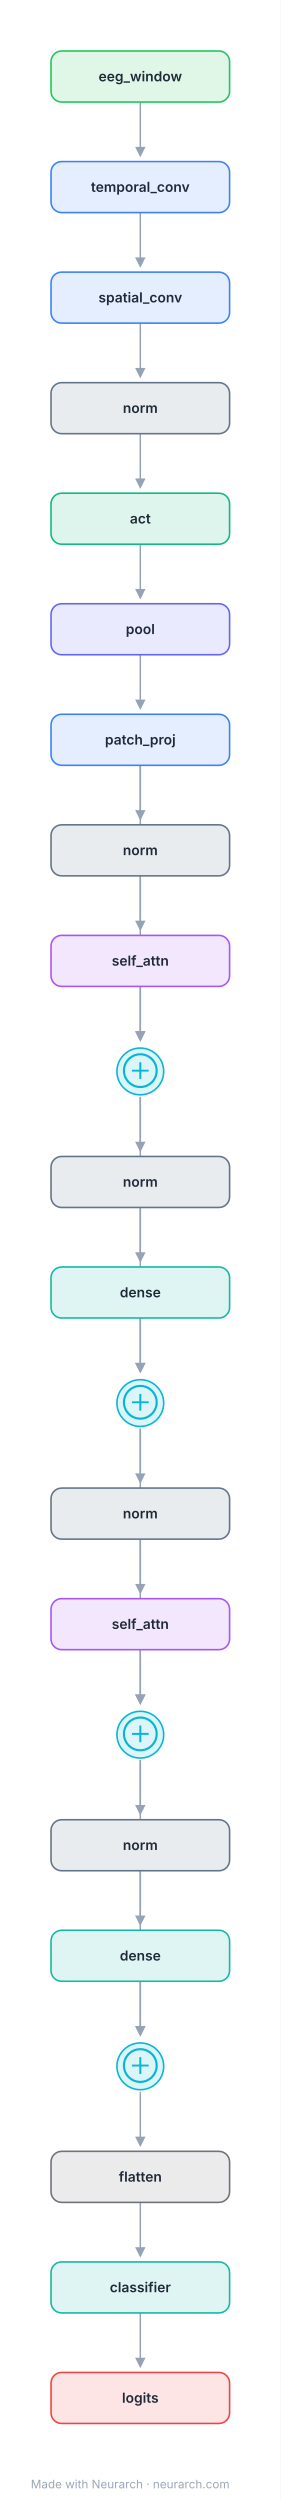
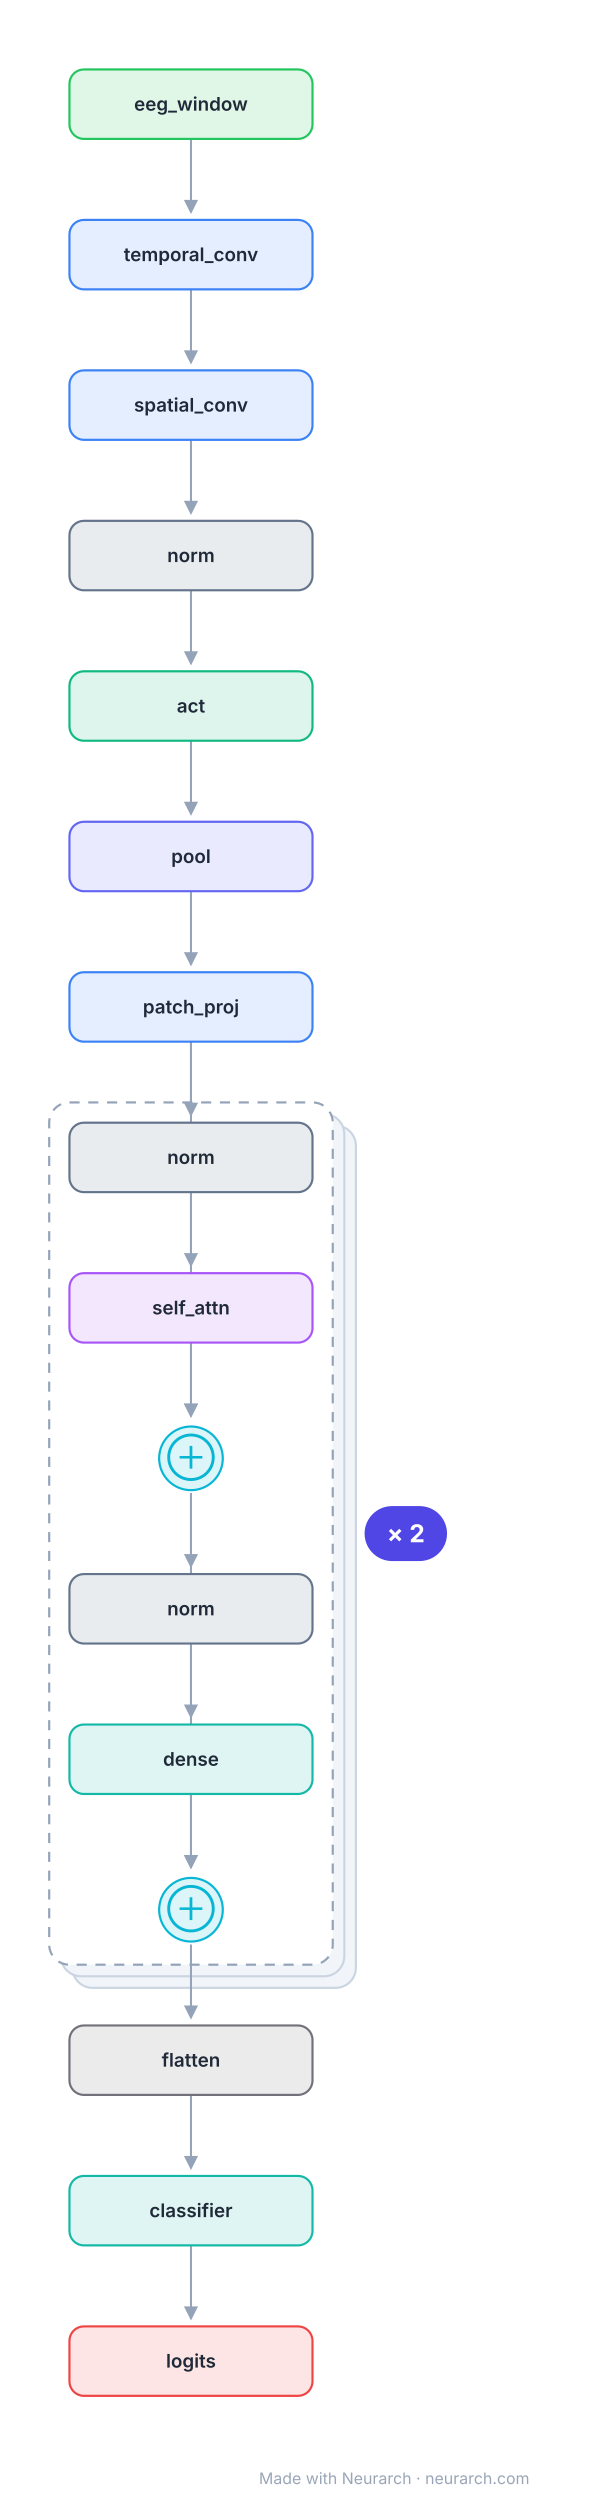
- <svg xmlns="http://www.w3.org/2000/svg" width="264" height="2352" viewBox="0 0 264 2352" font-family="-apple-system, 'Segoe UI', Inter, Helvetica, Arial, sans-serif">
+ <svg xmlns="http://www.w3.org/2000/svg" width="414" height="1728" viewBox="0 0 414 1728" font-family="-apple-system, 'Segoe UI', Inter, Helvetica, Arial, sans-serif">
  <defs>
    <marker id="arrow" viewBox="0 0 10 10" refX="8" refY="5" markerWidth="7" markerHeight="7" orient="auto-start-reverse">
      <path d="M0,0 L10,5 L0,10 z" fill="#94a3b8" />
    </marker>
  </defs>
-   <rect x="0" y="0" width="264" height="2352" fill="#ffffff" />
+   <rect x="0" y="0" width="414" height="1728" fill="#ffffff" />
+   <rect x="50.0" y="778.0" width="196.0" height="596.0" rx="14" fill="#f1f5f9" stroke="#cbd5e1" stroke-width="1.5" />
+   <rect x="42.0" y="770.0" width="196.0" height="596.0" rx="14" fill="#f1f5f9" stroke="#cbd5e1" stroke-width="1.5" />
+   <rect x="34.0" y="762.0" width="196.0" height="596.0" rx="14" fill="#ffffff" stroke="#94a3b8" stroke-width="1.5" stroke-dasharray="7 6" />
+   <rect x="252.0" y="1041.0" width="57" height="38" rx="19" fill="#4f46e5" />
+   <text x="280.5" y="1066.0" text-anchor="middle" font-size="17" font-weight="700" fill="#ffffff">× 2</text>
  <path d="M132.0,96.0 C132.0,121.0 132.0,121.0 132.0,146.0" fill="none" stroke="#94a3b8" stroke-width="1.4" marker-end="url(#arrow)" />
  <path d="M132.0,200.0 C132.0,225.0 132.0,225.0 132.0,250.0" fill="none" stroke="#94a3b8" stroke-width="1.4" marker-end="url(#arrow)" />
  <path d="M132.0,304.0 C132.0,329.0 132.0,329.0 132.0,354.0" fill="none" stroke="#94a3b8" stroke-width="1.4" marker-end="url(#arrow)" />
  <path d="M132.0,408.0 C132.0,433.0 132.0,433.0 132.0,458.0" fill="none" stroke="#94a3b8" stroke-width="1.4" marker-end="url(#arrow)" />
  <path d="M132.0,512.0 C132.0,537.0 132.0,537.0 132.0,562.0" fill="none" stroke="#94a3b8" stroke-width="1.4" marker-end="url(#arrow)" />
  <path d="M132.0,616.0 C132.0,641.0 132.0,641.0 132.0,666.0" fill="none" stroke="#94a3b8" stroke-width="1.4" marker-end="url(#arrow)" />
  <path d="M132.0,720.0 C132.0,745.0 132.0,745.0 132.0,770.0" fill="none" stroke="#94a3b8" stroke-width="1.4" marker-end="url(#arrow)" />
  <path d="M132.0,824.0 C132.0,849.0 132.0,849.0 132.0,874.0" fill="none" stroke="#94a3b8" stroke-width="1.4" marker-end="url(#arrow)" />
  <path d="M132.0,928.0 C132.0,953.0 132.0,953.0 132.0,978.0" fill="none" stroke="#94a3b8" stroke-width="1.4" marker-end="url(#arrow)" />
  <path d="M132.0,720.0 C132.0,849.0 132.0,849.0 132.0,978.0" fill="none" stroke="#94a3b8" stroke-width="1.4" marker-end="url(#arrow)" />
  <path d="M132.0,1032.0 C132.0,1057.0 132.0,1057.0 132.0,1082.0" fill="none" stroke="#94a3b8" stroke-width="1.4" marker-end="url(#arrow)" />
  <path d="M132.0,1136.0 C132.0,1161.0 132.0,1161.0 132.0,1186.0" fill="none" stroke="#94a3b8" stroke-width="1.4" marker-end="url(#arrow)" />
  <path d="M132.0,1240.0 C132.0,1265.0 132.0,1265.0 132.0,1290.0" fill="none" stroke="#94a3b8" stroke-width="1.4" marker-end="url(#arrow)" />
  <path d="M132.0,1032.0 C132.0,1161.0 132.0,1161.0 132.0,1290.0" fill="none" stroke="#94a3b8" stroke-width="1.4" marker-end="url(#arrow)" />
-   <path d="M132.0,1344.0 C132.0,1369.0 132.0,1369.0 132.0,1394.0" fill="none" stroke="#94a3b8" stroke-width="1.4" marker-end="url(#arrow)" />
  <path d="M132.0,1448.0 C132.0,1473.0 132.0,1473.0 132.0,1498.0" fill="none" stroke="#94a3b8" stroke-width="1.4" marker-end="url(#arrow)" />
  <path d="M132.0,1552.0 C132.0,1577.0 132.0,1577.0 132.0,1602.0" fill="none" stroke="#94a3b8" stroke-width="1.4" marker-end="url(#arrow)" />
-   <path d="M132.0,1344.0 C132.0,1473.0 132.0,1473.0 132.0,1602.0" fill="none" stroke="#94a3b8" stroke-width="1.4" marker-end="url(#arrow)" />
-   <path d="M132.0,1656.0 C132.0,1681.0 132.0,1681.0 132.0,1706.0" fill="none" stroke="#94a3b8" stroke-width="1.4" marker-end="url(#arrow)" />
-   <path d="M132.0,1760.0 C132.0,1785.0 132.0,1785.0 132.0,1810.0" fill="none" stroke="#94a3b8" stroke-width="1.4" marker-end="url(#arrow)" />
-   <path d="M132.0,1864.0 C132.0,1889.0 132.0,1889.0 132.0,1914.0" fill="none" stroke="#94a3b8" stroke-width="1.4" marker-end="url(#arrow)" />
-   <path d="M132.0,1656.0 C132.0,1785.0 132.0,1785.0 132.0,1914.0" fill="none" stroke="#94a3b8" stroke-width="1.4" marker-end="url(#arrow)" />
-   <path d="M132.0,1968.0 C132.0,1993.0 132.0,1993.0 132.0,2018.0" fill="none" stroke="#94a3b8" stroke-width="1.4" marker-end="url(#arrow)" />
-   <path d="M132.0,2072.0 C132.0,2097.0 132.0,2097.0 132.0,2122.0" fill="none" stroke="#94a3b8" stroke-width="1.4" marker-end="url(#arrow)" />
-   <path d="M132.0,2176.0 C132.0,2201.0 132.0,2201.0 132.0,2226.0" fill="none" stroke="#94a3b8" stroke-width="1.4" marker-end="url(#arrow)" />
+   <path d="M132.0,1344.0 C132.0,1369.0 132.0,1369.0 132.0,1394.0" fill="none" stroke="#94a3b8" stroke-width="1.4" marker-end="url(#arrow)" />
  <rect x="48.0" y="48.0" width="168" height="48" rx="10" fill="rgb(224, 247, 232)" stroke="#22c55e" stroke-width="1.5" />
  <text x="132.0" y="76.5" text-anchor="middle" font-size="13" font-weight="600" fill="#1f2937">eeg_window</text>
  <rect x="48.0" y="152.0" width="168" height="48" rx="10" fill="rgb(228, 238, 254)" stroke="#3b82f6" stroke-width="1.5" />
  <text x="132.0" y="180.5" text-anchor="middle" font-size="13" font-weight="600" fill="#1f2937">temporal_conv</text>
  <rect x="48.0" y="256.0" width="168" height="48" rx="10" fill="rgb(228, 238, 254)" stroke="#3b82f6" stroke-width="1.5" />
  <text x="132.0" y="284.5" text-anchor="middle" font-size="13" font-weight="600" fill="#1f2937">spatial_conv</text>
  <rect x="48.0" y="360.0" width="168" height="48" rx="10" fill="rgb(233, 236, 239)" stroke="#64748b" stroke-width="1.5" />
  <text x="132.0" y="388.5" text-anchor="middle" font-size="13" font-weight="600" fill="#1f2937">norm</text>
  <rect x="48.0" y="464.0" width="168" height="48" rx="10" fill="rgb(222, 245, 237)" stroke="#10b981" stroke-width="1.5" />
  <text x="132.0" y="492.5" text-anchor="middle" font-size="13" font-weight="600" fill="#1f2937">act</text>
  <rect x="48.0" y="568.0" width="168" height="48" rx="10" fill="rgb(233, 234, 253)" stroke="#6366f1" stroke-width="1.5" />
  <text x="132.0" y="596.5" text-anchor="middle" font-size="13" font-weight="600" fill="#1f2937">pool</text>
  <rect x="48.0" y="672.0" width="168" height="48" rx="10" fill="rgb(228, 238, 254)" stroke="#3b82f6" stroke-width="1.5" />
  <text x="132.0" y="700.5" text-anchor="middle" font-size="13" font-weight="600" fill="#1f2937">patch_proj</text>
  <rect x="48.0" y="776.0" width="168" height="48" rx="10" fill="rgb(233, 236, 239)" stroke="#64748b" stroke-width="1.5" />
  <text x="132.0" y="804.5" text-anchor="middle" font-size="13" font-weight="600" fill="#1f2937">norm</text>
  <rect x="48.0" y="880.0" width="168" height="48" rx="10" fill="rgb(243, 231, 254)" stroke="#a855f7" stroke-width="1.5" />
  <text x="132.0" y="908.5" text-anchor="middle" font-size="13" font-weight="600" fill="#1f2937">self_attn</text>
  <circle cx="132.0" cy="1008.0" r="22" fill="rgb(220, 245, 249)" stroke="#06b6d4" stroke-width="1.5" />
  <text x="132.0" y="1016.0" text-anchor="middle" font-size="24" fill="#06b6d4">⊕</text>
  <rect x="48.0" y="1088.0" width="168" height="48" rx="10" fill="rgb(233, 236, 239)" stroke="#64748b" stroke-width="1.5" />
  <text x="132.0" y="1116.5" text-anchor="middle" font-size="13" font-weight="600" fill="#1f2937">norm</text>
  <rect x="48.0" y="1192.0" width="168" height="48" rx="10" fill="rgb(222, 245, 243)" stroke="#14b8a6" stroke-width="1.5" />
  <text x="132.0" y="1220.5" text-anchor="middle" font-size="13" font-weight="600" fill="#1f2937">dense</text>
  <circle cx="132.0" cy="1320.0" r="22" fill="rgb(220, 245, 249)" stroke="#06b6d4" stroke-width="1.5" />
  <text x="132.0" y="1328.0" text-anchor="middle" font-size="24" fill="#06b6d4">⊕</text>
-   <rect x="48.0" y="1400.0" width="168" height="48" rx="10" fill="rgb(233, 236, 239)" stroke="#64748b" stroke-width="1.5" />
-   <text x="132.0" y="1428.5" text-anchor="middle" font-size="13" font-weight="600" fill="#1f2937">norm</text>
-   <rect x="48.0" y="1504.0" width="168" height="48" rx="10" fill="rgb(243, 231, 254)" stroke="#a855f7" stroke-width="1.5" />
-   <text x="132.0" y="1532.5" text-anchor="middle" font-size="13" font-weight="600" fill="#1f2937">self_attn</text>
-   <circle cx="132.0" cy="1632.0" r="22" fill="rgb(220, 245, 249)" stroke="#06b6d4" stroke-width="1.5" />
-   <text x="132.0" y="1640.0" text-anchor="middle" font-size="24" fill="#06b6d4">⊕</text>
-   <rect x="48.0" y="1712.0" width="168" height="48" rx="10" fill="rgb(233, 236, 239)" stroke="#64748b" stroke-width="1.5" />
-   <text x="132.0" y="1740.5" text-anchor="middle" font-size="13" font-weight="600" fill="#1f2937">norm</text>
-   <rect x="48.0" y="1816.0" width="168" height="48" rx="10" fill="rgb(222, 245, 243)" stroke="#14b8a6" stroke-width="1.5" />
-   <text x="132.0" y="1844.5" text-anchor="middle" font-size="13" font-weight="600" fill="#1f2937">dense</text>
-   <circle cx="132.0" cy="1944.0" r="22" fill="rgb(220, 245, 249)" stroke="#06b6d4" stroke-width="1.5" />
-   <text x="132.0" y="1952.0" text-anchor="middle" font-size="24" fill="#06b6d4">⊕</text>
-   <rect x="48.0" y="2024.0" width="168" height="48" rx="10" fill="rgb(235, 235, 236)" stroke="#71717a" stroke-width="1.5" />
-   <text x="132.0" y="2052.5" text-anchor="middle" font-size="13" font-weight="600" fill="#1f2937">flatten</text>
-   <rect x="48.0" y="2128.0" width="168" height="48" rx="10" fill="rgb(222, 245, 243)" stroke="#14b8a6" stroke-width="1.5" />
-   <text x="132.0" y="2156.5" text-anchor="middle" font-size="13" font-weight="600" fill="#1f2937">classifier</text>
-   <rect x="48.0" y="2232.0" width="168" height="48" rx="10" fill="rgb(253, 229, 229)" stroke="#ef4444" stroke-width="1.5" />
-   <text x="132.0" y="2260.5" text-anchor="middle" font-size="13" font-weight="600" fill="#1f2937">logits</text>
-   <text x="216.0" y="2341.0" text-anchor="end" font-size="11" fill="#9aa6b8">Made with Neurarch · neurarch.com</text>
+   <rect x="48.0" y="1400.0" width="168" height="48" rx="10" fill="rgb(235, 235, 236)" stroke="#71717a" stroke-width="1.5" />
+   <text x="132.0" y="1428.5" text-anchor="middle" font-size="13" font-weight="600" fill="#1f2937">flatten</text>
+   <rect x="48.0" y="1504.0" width="168" height="48" rx="10" fill="rgb(222, 245, 243)" stroke="#14b8a6" stroke-width="1.5" />
+   <text x="132.0" y="1532.5" text-anchor="middle" font-size="13" font-weight="600" fill="#1f2937">classifier</text>
+   <rect x="48.0" y="1608.0" width="168" height="48" rx="10" fill="rgb(253, 229, 229)" stroke="#ef4444" stroke-width="1.5" />
+   <text x="132.0" y="1636.5" text-anchor="middle" font-size="13" font-weight="600" fill="#1f2937">logits</text>
+   <text x="366.0" y="1717.0" text-anchor="end" font-size="11" fill="#9aa6b8">Made with Neurarch · neurarch.com</text>
</svg>
